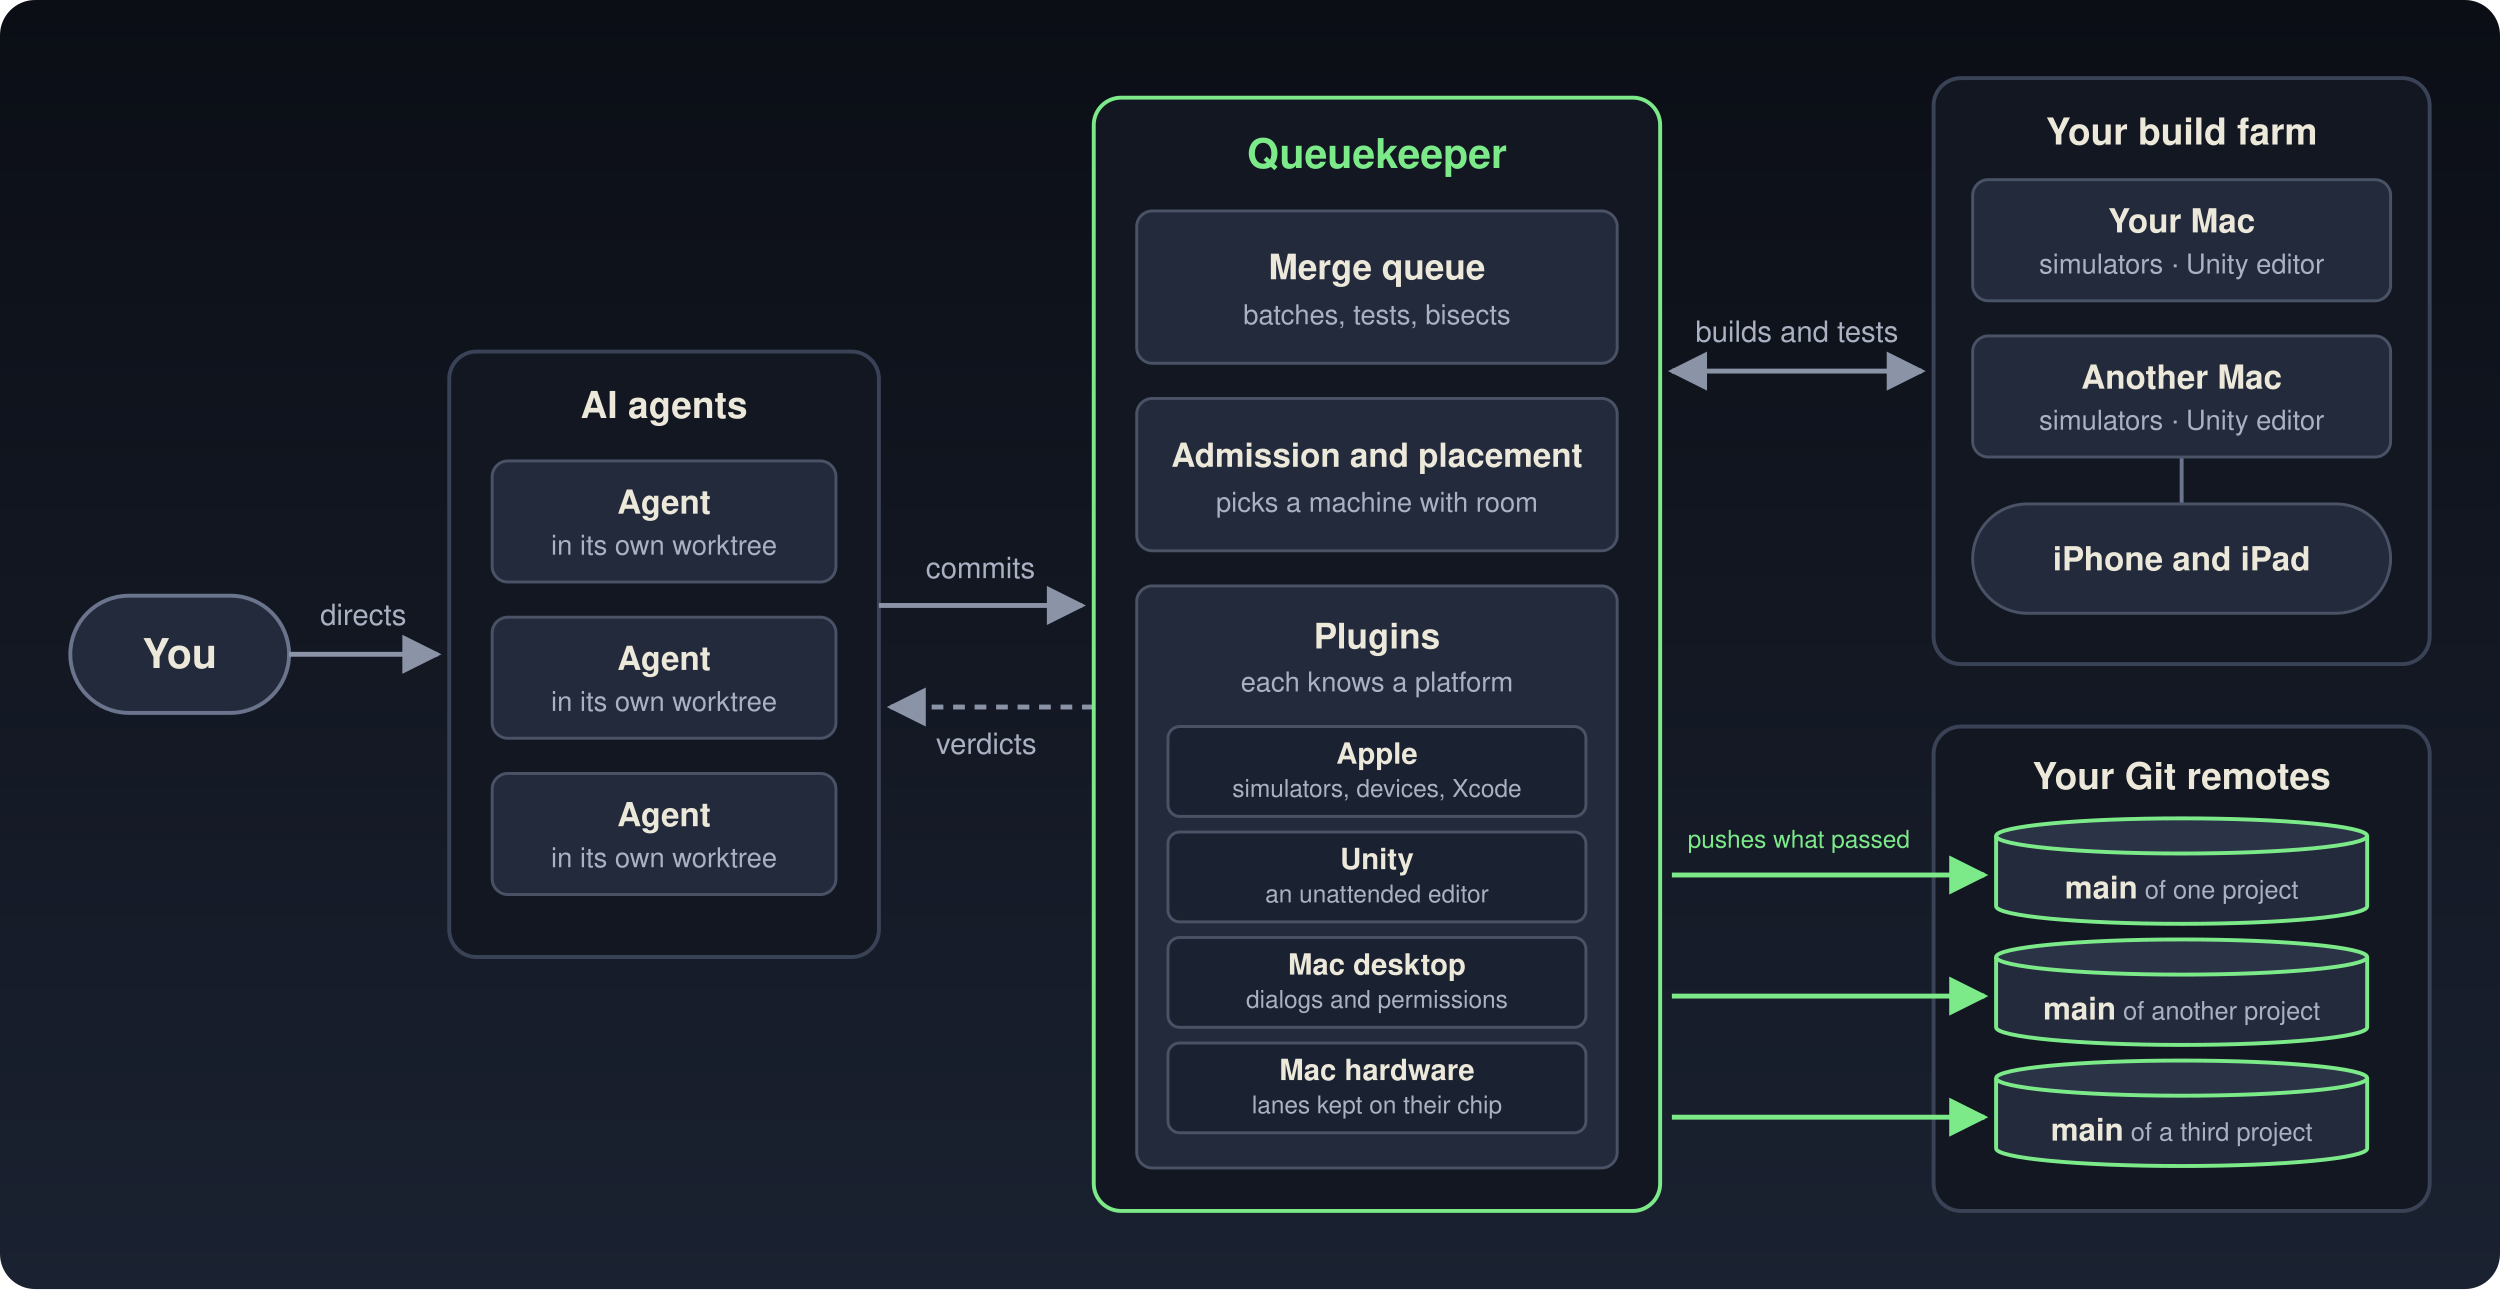
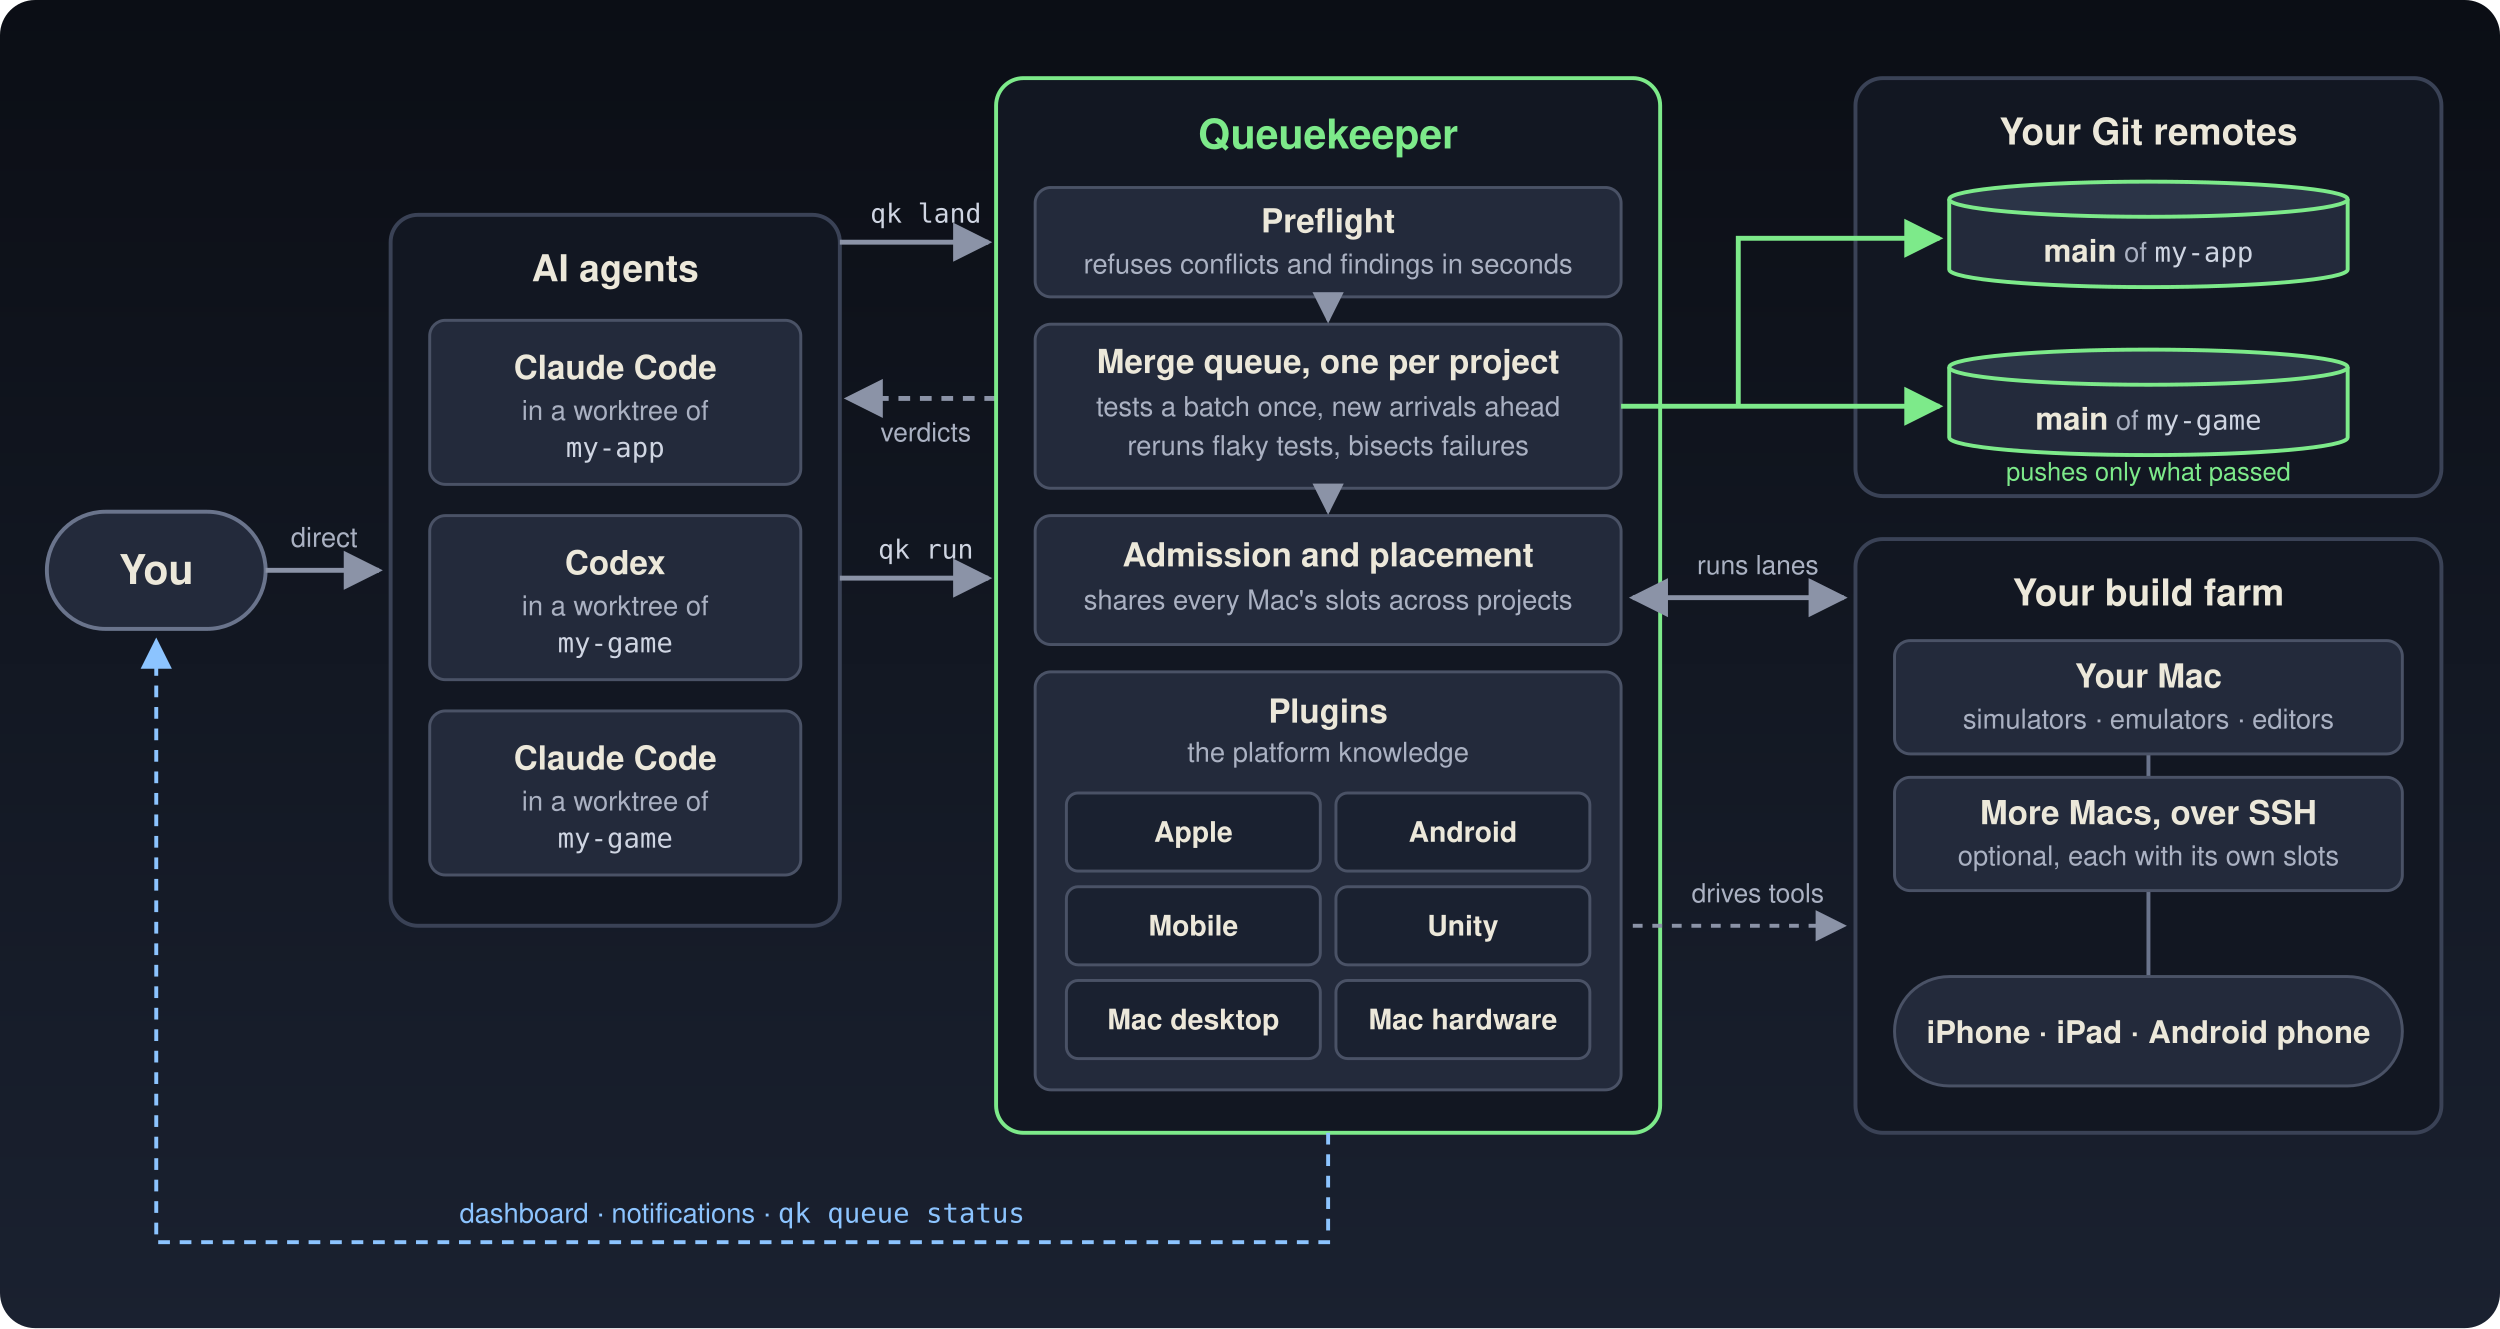
- <svg xmlns="http://www.w3.org/2000/svg" viewBox="0 0 1280 660" role="img" aria-labelledby="t d" font-family="-apple-system, 'Segoe UI', Helvetica, Arial, sans-serif">
+ <svg xmlns="http://www.w3.org/2000/svg" viewBox="0 0 1280 680" role="img" aria-labelledby="t d" font-family="-apple-system, 'Segoe UI', Helvetica, Arial, sans-serif">
  <defs>
    <linearGradient id="sky" x1="0" y1="0" x2="0" y2="1">
      <stop offset="0" stop-color="#0b0e15" />
      <stop offset="1" stop-color="#1a2130" />
    </linearGradient>
    <marker id="arrow" viewBox="0 0 10 10" refX="9" refY="5" markerWidth="8" markerHeight="8" orient="auto-start-reverse">
      <path d="M0 0L10 5L0 10z" fill="#8b93a7" />
    </marker>
    <marker id="arrowGreen" viewBox="0 0 10 10" refX="9" refY="5" markerWidth="8" markerHeight="8" orient="auto-start-reverse">
      <path d="M0 0L10 5L0 10z" fill="#7dea8a" />
    </marker>
+     <marker id="arrowBlue" viewBox="0 0 10 10" refX="9" refY="5" markerWidth="8" markerHeight="8" orient="auto-start-reverse">
+       <path d="M0 0L10 5L0 10z" fill="#8cc4ff" />
+     </marker>
  </defs>
-   <rect width="1280" height="660" rx="18" fill="url(#sky)" />
-   <g transform="translate(0 90)">
-     <rect x="36" y="215" width="112" height="60" rx="30" fill="#232a3b" stroke="#6a748c" stroke-width="2" />
-     <text x="92" y="252" text-anchor="middle" font-size="21" font-weight="600" fill="#ece8da">You</text>
-     <path d="M148 245H224" stroke="#8b93a7" stroke-width="2.5" marker-end="url(#arrow)" />
-     <text x="186" y="230" text-anchor="middle" font-size="15" fill="#aab1c2">directs</text>
-     <rect x="230" y="90" width="220" height="310" rx="14" fill="#121722" stroke="#3a4256" stroke-width="2" />
-     <text x="340" y="124" text-anchor="middle" font-size="19" font-weight="600" fill="#ece8da">AI agents</text>
-     <g fill="#232a3b" stroke="#4a5266" stroke-width="1.5">
-       <rect x="252" y="146" width="176" height="62" rx="8" />
-       <rect x="252" y="226" width="176" height="62" rx="8" />
-       <rect x="252" y="306" width="176" height="62" rx="8" />
-     </g>
-     <g text-anchor="middle">
-       <text x="340" y="173" font-size="17" font-weight="600" fill="#ece8da">Agent</text>
-       <text x="340" y="194" font-size="14" fill="#aab1c2">in its own worktree</text>
-       <text x="340" y="253" font-size="17" font-weight="600" fill="#ece8da">Agent</text>
-       <text x="340" y="274" font-size="14" fill="#aab1c2">in its own worktree</text>
-       <text x="340" y="333" font-size="17" font-weight="600" fill="#ece8da">Agent</text>
-       <text x="340" y="354" font-size="14" fill="#aab1c2">in its own worktree</text>
-     </g>
-     <path d="M450 220H554" stroke="#8b93a7" stroke-width="2.5" marker-end="url(#arrow)" />
-     <text x="502" y="206" text-anchor="middle" font-size="15" fill="#aab1c2">commits</text>
-     <path d="M560 272H456" stroke="#8b93a7" stroke-width="2.5" stroke-dasharray="6 5" marker-end="url(#arrow)" />
-     <text x="505" y="296" text-anchor="middle" font-size="15" fill="#aab1c2">verdicts</text>
+   <rect width="1280" height="680" rx="18" fill="url(#sky)" />
+   <rect x="24" y="262" width="112" height="60" rx="30" fill="#232a3b" stroke="#6a748c" stroke-width="2" />
+   <text x="80" y="299" text-anchor="middle" font-size="21" font-weight="600" fill="#ece8da">You</text>
+   <path d="M136 292H194" stroke="#8b93a7" stroke-width="2.5" marker-end="url(#arrow)" />
+   <text x="166" y="280" text-anchor="middle" font-size="14" fill="#aab1c2">direct</text>
+   <rect x="200" y="110" width="230" height="364" rx="14" fill="#121722" stroke="#3a4256" stroke-width="2" />
+   <text x="315" y="144" text-anchor="middle" font-size="19" font-weight="600" fill="#ece8da">AI agents</text>
+   <g fill="#232a3b" stroke="#4a5266" stroke-width="1.5">
+     <rect x="220" y="164" width="190" height="84" rx="8" />
+     <rect x="220" y="264" width="190" height="84" rx="8" />
+     <rect x="220" y="364" width="190" height="84" rx="8" />
  </g>
-   <rect x="560" y="50" width="290" height="570" rx="14" fill="#121722" stroke="#7dea8a" stroke-width="2" />
-   <text x="705" y="86" text-anchor="middle" font-size="21" font-weight="700" fill="#7dea8a">Queuekeeper</text>
+   <g text-anchor="middle">
+     <text x="315" y="194" font-size="17" font-weight="600" fill="#ece8da">Claude Code</text>
+     <text x="315" y="215" font-size="14" fill="#aab1c2">in a worktree of</text>
+     <text x="315" y="234" font-size="14" fill="#cfd5e2" font-family="ui-monospace, Menlo, monospace">my-app</text>
+     <text x="315" y="294" font-size="17" font-weight="600" fill="#ece8da">Codex</text>
+     <text x="315" y="315" font-size="14" fill="#aab1c2">in a worktree of</text>
+     <text x="315" y="334" font-size="14" fill="#cfd5e2" font-family="ui-monospace, Menlo, monospace">my-game</text>
+     <text x="315" y="394" font-size="17" font-weight="600" fill="#ece8da">Claude Code</text>
+     <text x="315" y="415" font-size="14" fill="#aab1c2">in a worktree of</text>
+     <text x="315" y="434" font-size="14" fill="#cfd5e2" font-family="ui-monospace, Menlo, monospace">my-game</text>
+   </g>
+   <g font-size="13.5" text-anchor="middle">
+     <path d="M430 124H506" stroke="#8b93a7" stroke-width="2.5" marker-end="url(#arrow)" />
+     <text x="474" y="114" fill="#cfd5e2" font-family="ui-monospace, Menlo, monospace">qk land</text>
+     <path d="M510 204H434" stroke="#8b93a7" stroke-width="2.5" stroke-dasharray="6 5" marker-end="url(#arrow)" />
+     <text x="474" y="226" fill="#aab1c2">verdicts</text>
+     <path d="M430 296H506" stroke="#8b93a7" stroke-width="2.5" marker-end="url(#arrow)" />
+     <text x="474" y="286" fill="#cfd5e2" font-family="ui-monospace, Menlo, monospace">qk run</text>
+   </g>
+   <rect x="510" y="40" width="340" height="540" rx="14" fill="#121722" stroke="#7dea8a" stroke-width="2" />
+   <text x="680" y="76" text-anchor="middle" font-size="21" font-weight="700" fill="#7dea8a">Queuekeeper</text>
  <g fill="#232a3b" stroke="#4a5266" stroke-width="1.5">
-     <rect x="582" y="108" width="246" height="78" rx="8" />
-     <rect x="582" y="204" width="246" height="78" rx="8" />
-     <rect x="582" y="300" width="246" height="298" rx="8" />
+     <rect x="530" y="96" width="300" height="56" rx="8" />
+     <rect x="530" y="166" width="300" height="84" rx="8" />
+     <rect x="530" y="264" width="300" height="66" rx="8" />
+     <rect x="530" y="344" width="300" height="214" rx="8" />
+   </g>
+   <g stroke="#6a748c" stroke-width="2" marker-end="url(#arrow)">
+     <path d="M680 152V164" />
+     <path d="M680 250V262" />
+   </g>
+   <g text-anchor="middle">
+     <text x="680" y="119" font-size="17" font-weight="600" fill="#ece8da">Preflight</text>
+     <text x="680" y="140" font-size="14" fill="#aab1c2">refuses conflicts and findings in seconds</text>
+     <text x="680" y="191" font-size="17" font-weight="600" fill="#ece8da">Merge queue, one per project</text>
+     <text x="680" y="213" font-size="14" fill="#aab1c2">tests a batch once, new arrivals ahead</text>
+     <text x="680" y="233" font-size="14" fill="#aab1c2">reruns flaky tests, bisects failures</text>
+     <text x="680" y="290" font-size="17" font-weight="600" fill="#ece8da">Admission and placement</text>
+     <text x="680" y="312" font-size="14" fill="#aab1c2">shares every Mac's slots across projects</text>
+     <text x="680" y="370" font-size="17" font-weight="600" fill="#ece8da">Plugins</text>
+     <text x="680" y="390" font-size="14" fill="#aab1c2">the platform knowledge</text>
  </g>
  <g fill="#1a2130" stroke="#4a5266" stroke-width="1.5">
-     <rect x="598" y="372" width="214" height="46" rx="6" />
-     <rect x="598" y="426" width="214" height="46" rx="6" />
-     <rect x="598" y="480" width="214" height="46" rx="6" />
-     <rect x="598" y="534" width="214" height="46" rx="6" />
+     <rect x="546" y="406" width="130" height="40" rx="6" />
+     <rect x="684" y="406" width="130" height="40" rx="6" />
+     <rect x="546" y="454" width="130" height="40" rx="6" />
+     <rect x="684" y="454" width="130" height="40" rx="6" />
+     <rect x="546" y="502" width="130" height="40" rx="6" />
+     <rect x="684" y="502" width="130" height="40" rx="6" />
+   </g>
+   <g text-anchor="middle" font-size="14.5" font-weight="600" fill="#ece8da">
+     <text x="611" y="431">Apple</text>
+     <text x="749" y="431">Android</text>
+     <text x="611" y="479">Mobile</text>
+     <text x="749" y="479">Unity</text>
+     <text x="611" y="527">Mac desktop</text>
+     <text x="749" y="527">Mac hardware</text>
+   </g>
+   <rect x="950" y="40" width="300" height="214" rx="14" fill="#121722" stroke="#3a4256" stroke-width="2" />
+   <text x="1100" y="74" text-anchor="middle" font-size="19" font-weight="600" fill="#ece8da">Your Git remotes</text>
+   <g stroke="#7dea8a" stroke-width="2.5" fill="none">
+     <path d="M830 208H993" marker-end="url(#arrowGreen)" />
+     <path d="M890 208V122H993" marker-end="url(#arrowGreen)" />
+   </g>
+   <path d="M998 102v36a102 9 0 0 0 204 0v-36" fill="#232a3b" stroke="#7dea8a" stroke-width="2" />
+   <ellipse cx="1100" cy="102" rx="102" ry="9" fill="#2b3447" stroke="#7dea8a" stroke-width="2" />
+   <text x="1100" y="134" text-anchor="middle" font-size="14" fill="#aab1c2">
+     <tspan font-size="16" font-weight="700" fill="#ece8da">main</tspan> of <tspan font-family="ui-monospace, Menlo, monospace" fill="#cfd5e2">my-app</tspan>
+   </text>
+   <path d="M998 188v36a102 9 0 0 0 204 0v-36" fill="#232a3b" stroke="#7dea8a" stroke-width="2" />
+   <ellipse cx="1100" cy="188" rx="102" ry="9" fill="#2b3447" stroke="#7dea8a" stroke-width="2" />
+   <text x="1100" y="220" text-anchor="middle" font-size="14" fill="#aab1c2">
+     <tspan font-size="16" font-weight="700" fill="#ece8da">main</tspan> of <tspan font-family="ui-monospace, Menlo, monospace" fill="#cfd5e2">my-game</tspan>
+   </text>
+   <text x="1100" y="246" text-anchor="middle" font-size="13" fill="#7dea8a">pushes only what passed</text>
+   <path d="M836 306H944" stroke="#8b93a7" stroke-width="2.5" marker-start="url(#arrow)" marker-end="url(#arrow)" />
+   <text x="900" y="294" text-anchor="middle" font-size="13.5" fill="#aab1c2">runs lanes</text>
+   <path d="M836 474H944" stroke="#8b93a7" stroke-width="2" stroke-dasharray="5 5" marker-end="url(#arrow)" />
+   <text x="900" y="462" text-anchor="middle" font-size="13.5" fill="#aab1c2">drives tools</text>
+   <rect x="950" y="276" width="300" height="304" rx="14" fill="#121722" stroke="#3a4256" stroke-width="2" />
+   <text x="1100" y="310" text-anchor="middle" font-size="19" font-weight="600" fill="#ece8da">Your build farm</text>
+   <path d="M1100 386V398M1100 456V500" stroke="#6a748c" stroke-width="2" />
+   <g fill="#232a3b" stroke="#4a5266" stroke-width="1.5">
+     <rect x="970" y="328" width="260" height="58" rx="8" />
+     <rect x="970" y="398" width="260" height="58" rx="8" />
+     <rect x="970" y="500" width="260" height="56" rx="28" />
  </g>
  <g text-anchor="middle">
-     <text x="705" y="143" font-size="18" font-weight="600" fill="#ece8da">Merge queue</text>
-     <text x="705" y="166" font-size="14" fill="#aab1c2">batches, tests, bisects</text>
-     <text x="705" y="239" font-size="17" font-weight="600" fill="#ece8da">Admission and placement</text>
-     <text x="705" y="262" font-size="14" fill="#aab1c2">picks a machine with room</text>
-     <text x="705" y="332" font-size="18" font-weight="600" fill="#ece8da">Plugins</text>
-     <text x="705" y="354" font-size="14" fill="#aab1c2">each knows a platform</text>
-     <text x="705" y="391" font-size="15" font-weight="600" fill="#ece8da">Apple</text>
-     <text x="705" y="408" font-size="12.5" fill="#aab1c2">simulators, devices, Xcode</text>
-     <text x="705" y="445" font-size="15" font-weight="600" fill="#ece8da">Unity</text>
-     <text x="705" y="462" font-size="12.5" fill="#aab1c2">an unattended editor</text>
-     <text x="705" y="499" font-size="15" font-weight="600" fill="#ece8da">Mac desktop</text>
-     <text x="705" y="516" font-size="12.5" fill="#aab1c2">dialogs and permissions</text>
-     <text x="705" y="553" font-size="15" font-weight="600" fill="#ece8da">Mac hardware</text>
-     <text x="705" y="570" font-size="12.5" fill="#aab1c2">lanes kept on their chip</text>
+     <text x="1100" y="352" font-size="17" font-weight="600" fill="#ece8da">Your Mac</text>
+     <text x="1100" y="373" font-size="14" fill="#aab1c2">simulators · emulators · editors</text>
+     <text x="1100" y="422" font-size="17" font-weight="600" fill="#ece8da">More Macs, over SSH</text>
+     <text x="1100" y="443" font-size="14" fill="#aab1c2">optional, each with its own slots</text>
+     <text x="1100" y="534" font-size="16" font-weight="600" fill="#ece8da">iPhone · iPad · Android phone</text>
  </g>
-   <path d="M856 190H984" stroke="#8b93a7" stroke-width="2.5" marker-start="url(#arrow)" marker-end="url(#arrow)" />
-   <text x="920" y="175" text-anchor="middle" font-size="15" fill="#aab1c2">builds and tests</text>
-   <rect x="990" y="40" width="254" height="300" rx="14" fill="#121722" stroke="#3a4256" stroke-width="2" />
-   <text x="1117" y="74" text-anchor="middle" font-size="19" font-weight="600" fill="#ece8da">Your build farm</text>
-   <path d="M1117 234V258" stroke="#6a748c" stroke-width="2" />
-   <g fill="#232a3b" stroke="#4a5266" stroke-width="1.5">
-     <rect x="1010" y="92" width="214" height="62" rx="8" />
-     <rect x="1010" y="172" width="214" height="62" rx="8" />
-     <rect x="1010" y="258" width="214" height="56" rx="28" />
-   </g>
-   <g text-anchor="middle">
-     <text x="1117" y="119" font-size="17" font-weight="600" fill="#ece8da">Your Mac</text>
-     <text x="1117" y="140" font-size="14" fill="#aab1c2">simulators · Unity editor</text>
-     <text x="1117" y="199" font-size="17" font-weight="600" fill="#ece8da">Another Mac</text>
-     <text x="1117" y="220" font-size="14" fill="#aab1c2">simulators · Unity editor</text>
-     <text x="1117" y="292" font-size="17" font-weight="600" fill="#ece8da">iPhone and iPad</text>
-   </g>
-   <rect x="990" y="372" width="254" height="248" rx="14" fill="#121722" stroke="#3a4256" stroke-width="2" />
-   <text x="1117" y="404" text-anchor="middle" font-size="19" font-weight="600" fill="#ece8da">Your Git remotes</text>
-   <text x="921" y="434" text-anchor="middle" font-size="12.5" fill="#7dea8a">pushes what passed</text>
-   <path d="M856 448H1016" stroke="#7dea8a" stroke-width="2.5" marker-end="url(#arrowGreen)" />
-   <path d="M1022 428v36a95 9 0 0 0 190 0v-36" fill="#232a3b" stroke="#7dea8a" stroke-width="2" />
-   <ellipse cx="1117" cy="428" rx="95" ry="9" fill="#2b3447" stroke="#7dea8a" stroke-width="2" />
-   <text x="1117" y="460" text-anchor="middle" font-size="13" fill="#aab1c2">
-     <tspan font-size="16" font-weight="700" fill="#ece8da">main</tspan> of one project</text>
-   <path d="M856 510H1016" stroke="#7dea8a" stroke-width="2.5" marker-end="url(#arrowGreen)" />
-   <path d="M1022 490v36a95 9 0 0 0 190 0v-36" fill="#232a3b" stroke="#7dea8a" stroke-width="2" />
-   <ellipse cx="1117" cy="490" rx="95" ry="9" fill="#2b3447" stroke="#7dea8a" stroke-width="2" />
-   <text x="1117" y="522" text-anchor="middle" font-size="13" fill="#aab1c2">
-     <tspan font-size="16" font-weight="700" fill="#ece8da">main</tspan> of another project</text>
-   <path d="M856 572H1016" stroke="#7dea8a" stroke-width="2.5" marker-end="url(#arrowGreen)" />
-   <path d="M1022 552v36a95 9 0 0 0 190 0v-36" fill="#232a3b" stroke="#7dea8a" stroke-width="2" />
-   <ellipse cx="1117" cy="552" rx="95" ry="9" fill="#2b3447" stroke="#7dea8a" stroke-width="2" />
-   <text x="1117" y="584" text-anchor="middle" font-size="13" fill="#aab1c2">
-     <tspan font-size="16" font-weight="700" fill="#ece8da">main</tspan> of a third project</text>
+   <path d="M680 580V636H80V328" fill="none" stroke="#8cc4ff" stroke-width="2" stroke-dasharray="6 5" marker-end="url(#arrowBlue)" />
+   <text x="380" y="626" text-anchor="middle" font-size="14" fill="#8cc4ff">dashboard · notifications · <tspan font-family="ui-monospace, Menlo, monospace">qk queue status</tspan>
+   </text>
</svg>
